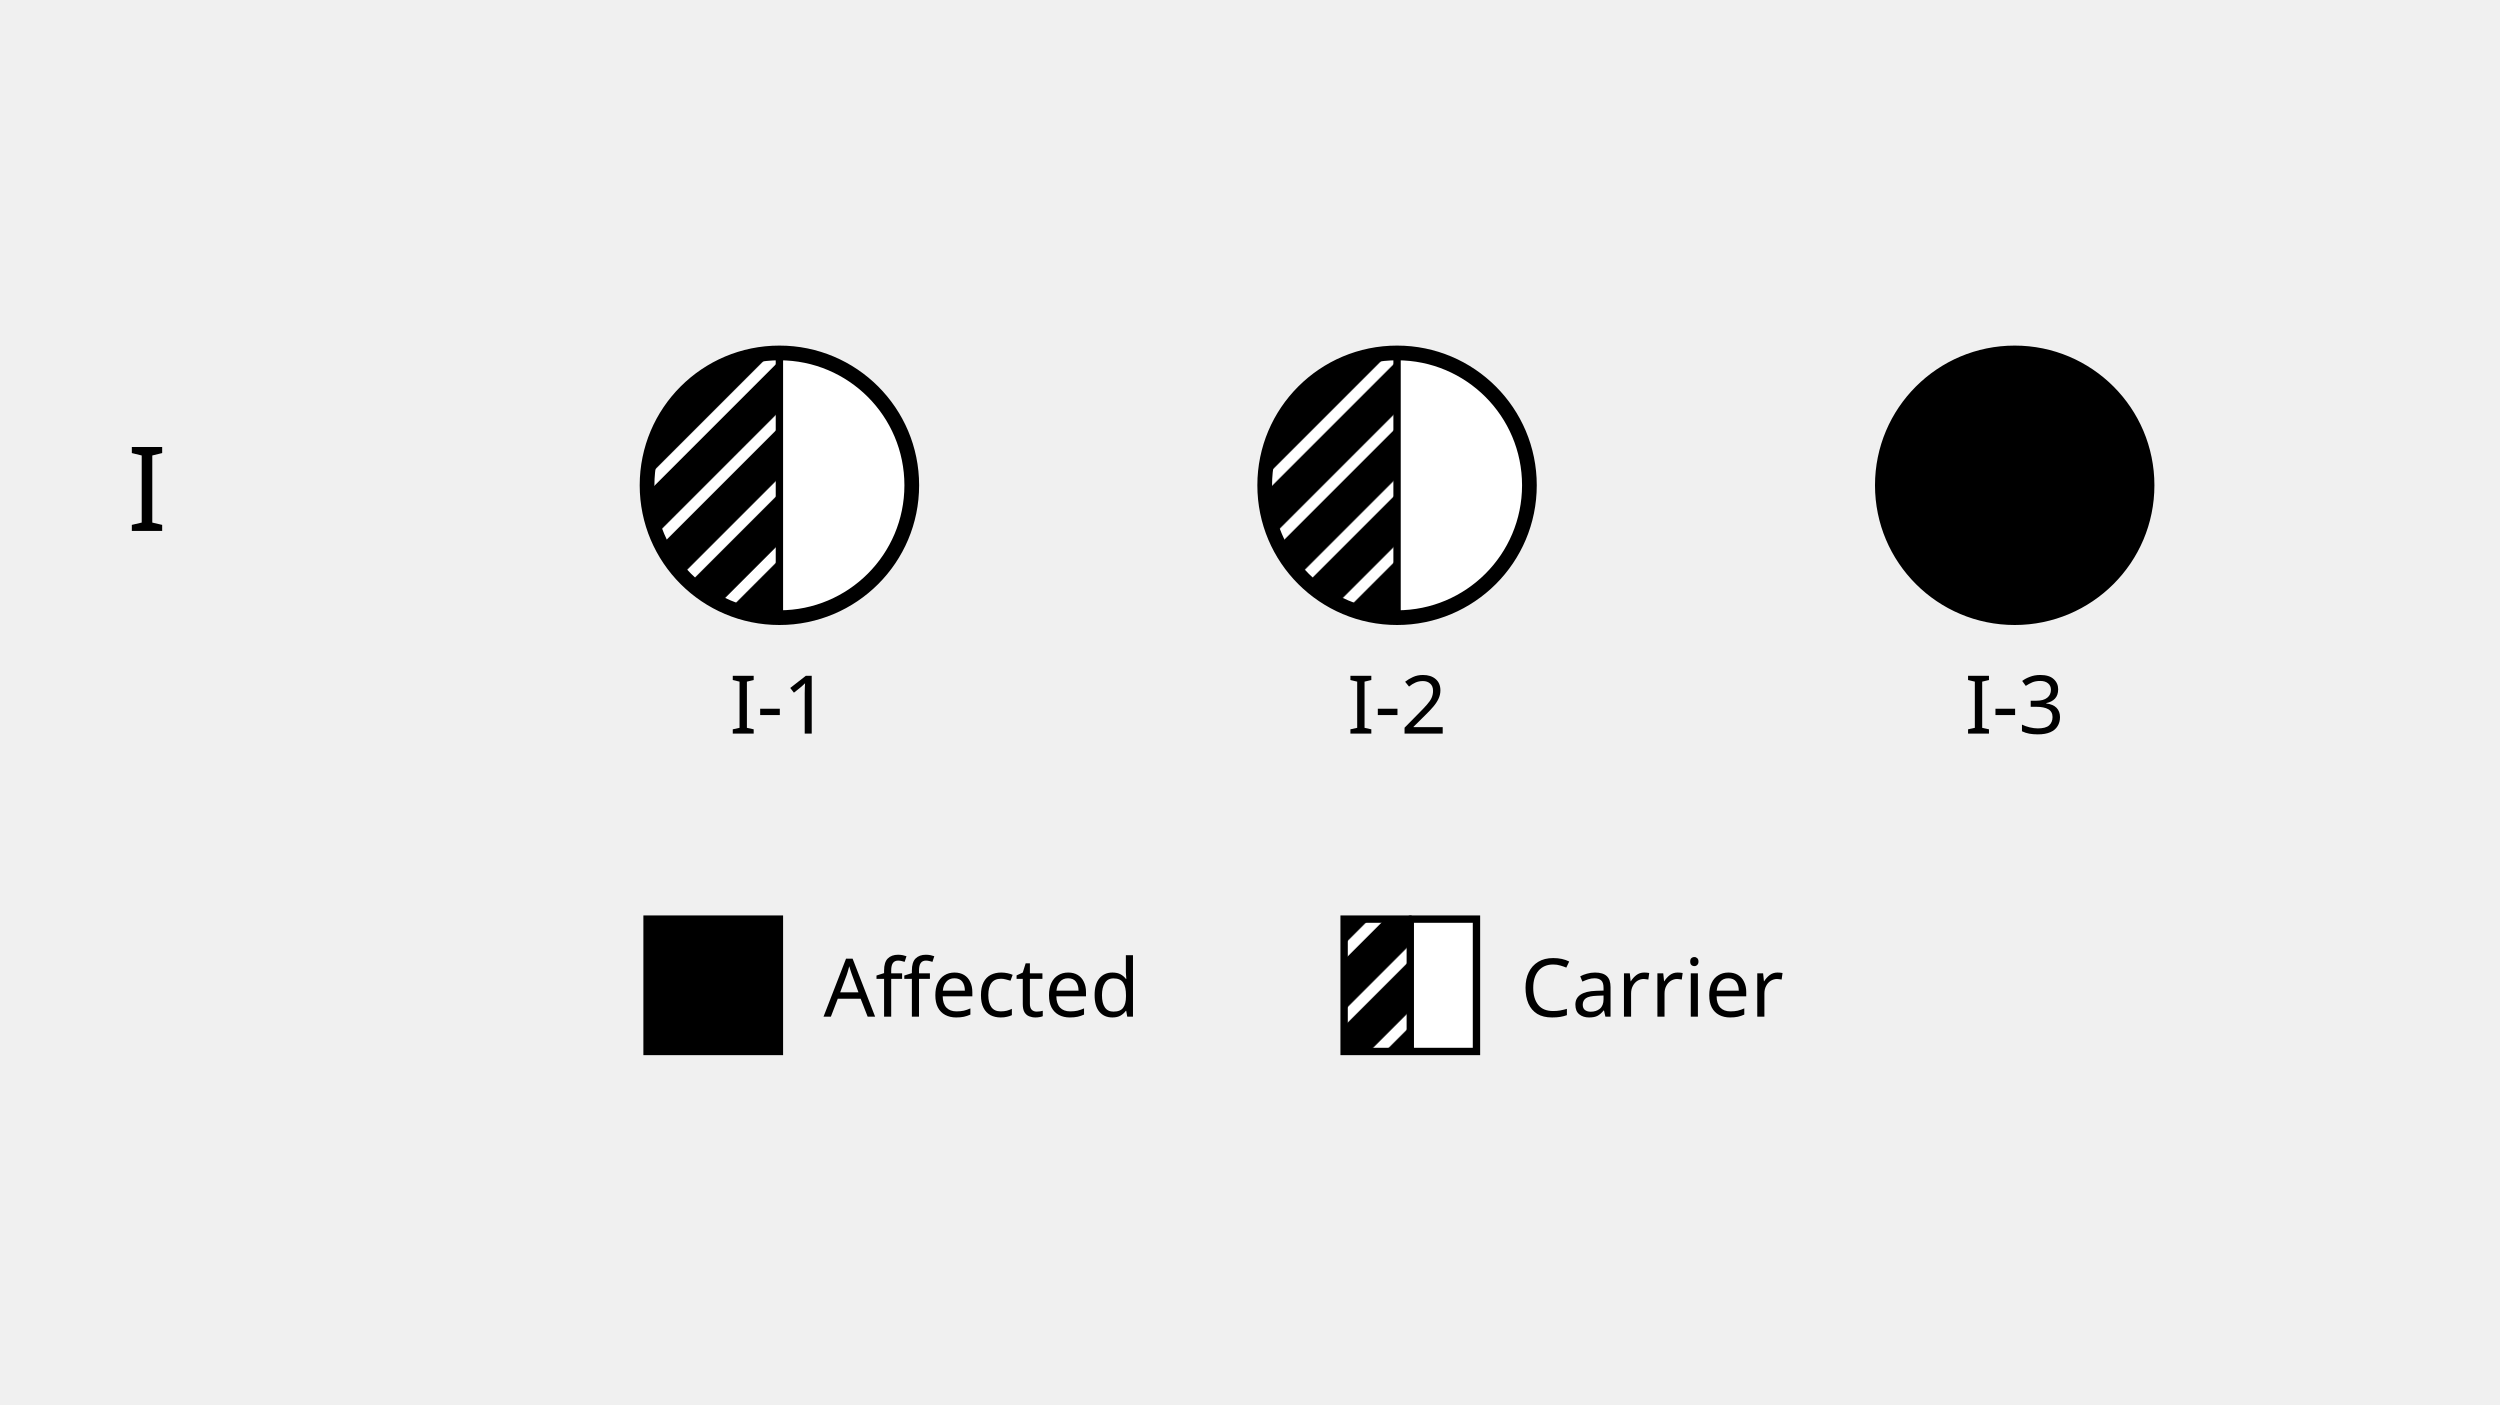
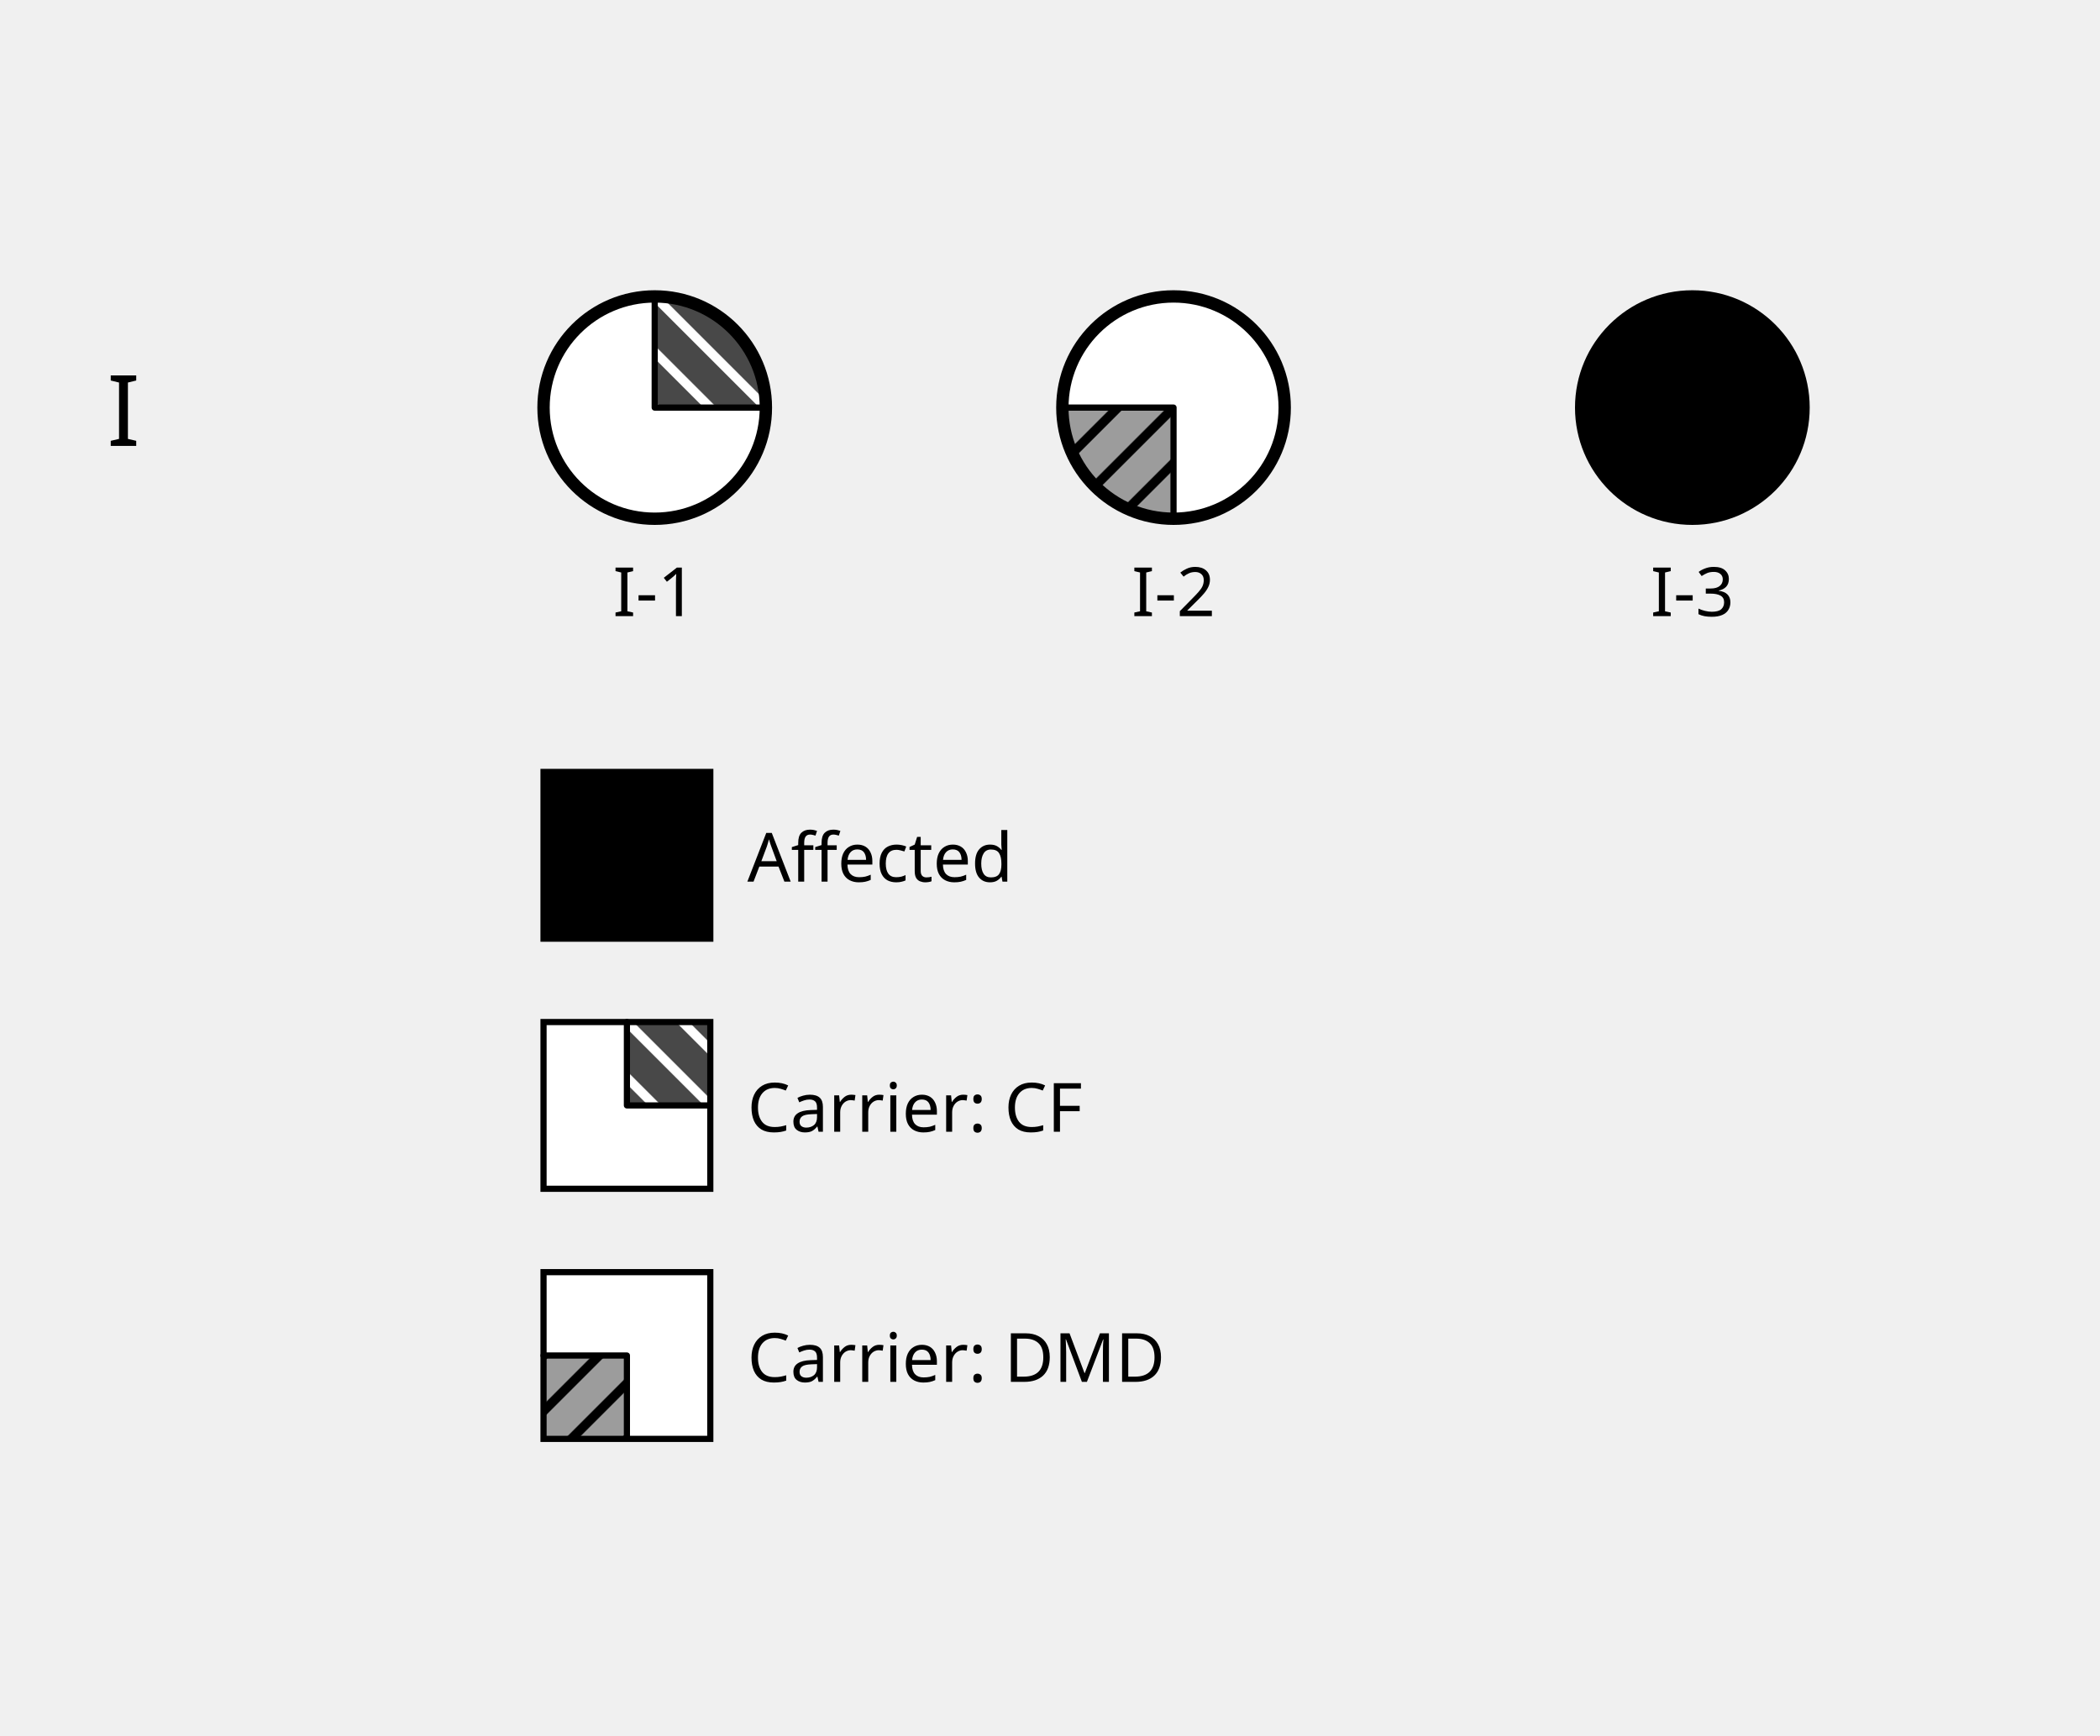
- <svg xmlns="http://www.w3.org/2000/svg" width="340" height="191" viewBox="0 0 340 191" class="pedigree" data-title="Carriers by inheritance: AR and X-linked alike under PARTITION_FILL, a dot for X-linked under INHERITANCE_GLYPH" data-conditions="[&quot;&quot;]">
+ <svg xmlns="http://www.w3.org/2000/svg" width="340" height="281" viewBox="0 0 340 281" class="pedigree" data-title="Carriers by inheritance: AR and X-linked alike under PARTITION_FILL, a dot for X-linked under INHERITANCE_GLYPH" data-conditions="[&quot;&quot;, &quot;CF&quot;, &quot;DMD&quot;]">
  <defs>
    <pattern id="fill-affected-0" class="fill-pattern" data-condition="0" data-status="affected" x="-180" y="-180" width="360" height="360" patternUnits="userSpaceOnUse">
      <rect class="tone" width="360" height="360" fill="#000000" />
    </pattern>
-     <pattern id="fill-carrier-0" class="fill-pattern" data-condition="0" data-status="carrier" x="-180" y="-180" width="360" height="360" patternUnits="userSpaceOnUse">
-       <rect class="tone" width="360" height="360" fill="#000000" />
-       <path class="hatch" d="M0,4.5L4.5,0M0,13.5L13.5,0M0,22.5L22.5,0M0,31.5L31.5,0M0,40.5L40.5,0M0,49.5L49.5,0M0,58.5L58.5,0M0,67.5L67.5,0M0,76.5L76.5,0M0,85.5L85.5,0M0,94.5L94.5,0M0,103.5L103.5,0M0,112.5L112.5,0M0,121.5L121.5,0M0,130.5L130.5,0M0,139.5L139.5,0M0,148.5L148.5,0M0,157.5L157.5,0M0,166.5L166.5,0M0,175.5L175.5,0M0,184.5L184.5,0M0,193.5L193.5,0M0,202.5L202.5,0M0,211.5L211.5,0M0,220.5L220.5,0M0,229.5L229.5,0M0,238.5L238.5,0M0,247.5L247.5,0M0,256.5L256.5,0M0,265.5L265.5,0M0,274.5L274.5,0M0,283.5L283.5,0M0,292.5L292.5,0M0,301.5L301.5,0M0,310.5L310.5,0M0,319.5L319.5,0M0,328.5L328.5,0M0,337.5L337.5,0M0,346.5L346.5,0M0,355.5L355.5,0M4.5,360L360,4.5M13.5,360L360,13.5M22.5,360L360,22.5M31.5,360L360,31.5M40.5,360L360,40.5M49.5,360L360,49.5M58.5,360L360,58.5M67.5,360L360,67.5M76.5,360L360,76.5M85.5,360L360,85.5M94.5,360L360,94.5M103.5,360L360,103.5M112.5,360L360,112.5M121.5,360L360,121.5M130.5,360L360,130.5M139.5,360L360,139.5M148.5,360L360,148.5M157.5,360L360,157.5M166.5,360L360,166.5M175.5,360L360,175.5M184.5,360L360,184.5M193.5,360L360,193.5M202.5,360L360,202.5M211.5,360L360,211.5M220.5,360L360,220.5M229.5,360L360,229.5M238.5,360L360,238.5M247.5,360L360,247.5M256.5,360L360,256.5M265.5,360L360,265.5M274.5,360L360,274.5M283.5,360L360,283.5M292.5,360L360,292.5M301.5,360L360,301.5M310.5,360L360,310.5M319.5,360L360,319.5M328.5,360L360,328.5M337.5,360L360,337.5M346.5,360L360,346.5M355.5,360L360,355.5" fill="none" stroke="#ffffff" stroke-width="1.5" />
+     <pattern id="fill-carrier-1" class="fill-pattern" data-condition="1" data-status="carrier" x="-180" y="-180" width="360" height="360" patternUnits="userSpaceOnUse">
+       <rect class="tone" width="360" height="360" fill="#484848" />
+       <path class="hatch" d="M0,355.5L4.5,360M0,346.5L13.5,360M0,337.5L22.5,360M0,328.5L31.5,360M0,319.5L40.5,360M0,310.5L49.5,360M0,301.5L58.5,360M0,292.5L67.5,360M0,283.5L76.5,360M0,274.5L85.5,360M0,265.5L94.5,360M0,256.5L103.5,360M0,247.5L112.5,360M0,238.5L121.5,360M0,229.5L130.5,360M0,220.5L139.5,360M0,211.5L148.5,360M0,202.5L157.5,360M0,193.5L166.5,360M0,184.5L175.5,360M0,175.5L184.5,360M0,166.5L193.5,360M0,157.5L202.5,360M0,148.5L211.5,360M0,139.5L220.5,360M0,130.5L229.5,360M0,121.5L238.5,360M0,112.5L247.5,360M0,103.5L256.5,360M0,94.5L265.5,360M0,85.5L274.5,360M0,76.5L283.5,360M0,67.5L292.5,360M0,58.5L301.5,360M0,49.5L310.5,360M0,40.5L319.5,360M0,31.5L328.5,360M0,22.5L337.5,360M0,13.5L346.5,360M0,4.5L355.5,360M4.5,0L360,355.5M13.5,0L360,346.5M22.5,0L360,337.5M31.5,0L360,328.5M40.5,0L360,319.5M49.5,0L360,310.5M58.5,0L360,301.5M67.5,0L360,292.5M76.5,0L360,283.5M85.5,0L360,274.5M94.5,0L360,265.5M103.5,0L360,256.5M112.5,0L360,247.5M121.5,0L360,238.5M130.5,0L360,229.5M139.5,0L360,220.5M148.5,0L360,211.5M157.5,0L360,202.5M166.5,0L360,193.5M175.5,0L360,184.5M184.5,0L360,175.5M193.5,0L360,166.5M202.5,0L360,157.5M211.5,0L360,148.5M220.5,0L360,139.5M229.5,0L360,130.5M238.5,0L360,121.5M247.5,0L360,112.5M256.5,0L360,103.5M265.5,0L360,94.5M274.5,0L360,85.5M283.5,0L360,76.5M292.5,0L360,67.5M301.5,0L360,58.5M310.5,0L360,49.5M319.5,0L360,40.5M328.5,0L360,31.5M337.5,0L360,22.5M346.5,0L360,13.5M355.5,0L360,4.5" fill="none" stroke="#ffffff" stroke-width="1.5" />
+     </pattern>
+     <pattern id="fill-carrier-2" class="fill-pattern" data-condition="2" data-status="carrier" x="-180" y="-180" width="360" height="360" patternUnits="userSpaceOnUse">
+       <rect class="tone" width="360" height="360" fill="#9c9c9c" />
+       <path class="hatch" d="M0,4.5L4.5,0M0,13.5L13.5,0M0,22.5L22.5,0M0,31.5L31.5,0M0,40.5L40.5,0M0,49.5L49.5,0M0,58.5L58.5,0M0,67.5L67.5,0M0,76.5L76.5,0M0,85.5L85.5,0M0,94.5L94.5,0M0,103.5L103.5,0M0,112.5L112.5,0M0,121.5L121.5,0M0,130.5L130.5,0M0,139.5L139.5,0M0,148.5L148.5,0M0,157.5L157.5,0M0,166.5L166.5,0M0,175.5L175.5,0M0,184.5L184.5,0M0,193.5L193.5,0M0,202.5L202.5,0M0,211.5L211.5,0M0,220.5L220.5,0M0,229.5L229.5,0M0,238.5L238.5,0M0,247.5L247.5,0M0,256.5L256.5,0M0,265.5L265.5,0M0,274.5L274.5,0M0,283.5L283.5,0M0,292.5L292.5,0M0,301.5L301.5,0M0,310.5L310.5,0M0,319.5L319.5,0M0,328.5L328.5,0M0,337.5L337.5,0M0,346.5L346.5,0M0,355.5L355.5,0M4.5,360L360,4.5M13.5,360L360,13.5M22.5,360L360,22.5M31.5,360L360,31.5M40.5,360L360,40.5M49.5,360L360,49.5M58.5,360L360,58.5M67.5,360L360,67.5M76.5,360L360,76.5M85.5,360L360,85.5M94.5,360L360,94.5M103.5,360L360,103.5M112.5,360L360,112.5M121.5,360L360,121.5M130.5,360L360,130.5M139.5,360L360,139.5M148.5,360L360,148.5M157.5,360L360,157.5M166.5,360L360,166.5M175.5,360L360,175.5M184.5,360L360,184.5M193.5,360L360,193.5M202.5,360L360,202.5M211.5,360L360,211.5M220.5,360L360,220.5M229.5,360L360,229.5M238.5,360L360,238.5M247.5,360L360,247.5M256.5,360L360,256.5M265.5,360L360,265.5M274.5,360L360,274.5M283.5,360L360,283.5M292.5,360L360,292.5M301.5,360L360,301.5M310.5,360L360,310.5M319.5,360L360,319.5M328.5,360L360,328.5M337.5,360L360,337.5M346.5,360L360,346.5M355.5,360L360,355.5" fill="none" stroke="#000000" stroke-width="1.5" />
    </pattern>
  </defs>
  <g class="generation" data-generation="1">
    <text x="20" y="66" font-family="sans-serif" font-size="16" fill="#000000" text-anchor="middle" dominant-baseline="central">I</text>
  </g>
-   <g id="ind-I-1" class="individual carrier" data-position="I-1" data-generation="1" data-index="1" data-gender="woman" data-condition-0="carrier">
+   <g id="ind-I-1" class="individual carrier" data-position="I-1" data-generation="1" data-index="1" data-gender="woman" data-condition-1="carrier">
    <circle class="backing" cx="106" cy="66" r="18" fill="#ffffff" />
    <clipPath id="clip-I-1">
      <circle cx="-4.5" cy="0" r="18" fill="none" />
    </clipPath>
-     <rect class="fill" data-condition="0" data-status="carrier" x="-22.5" y="-18" width="18" height="36" transform="translate(110.5 66)" fill="url(#fill-carrier-0)" clip-path="url(#clip-I-1)" />
-     <path class="divider" d="M106,84L106,66L106,48L106,66" fill="none" stroke="#000000" stroke-width="1" stroke-linejoin="round" />
+     <rect class="fill" data-condition="1" data-status="carrier" x="-4.5" y="-18" width="18" height="18" transform="translate(110.5 66)" fill="url(#fill-carrier-1)" clip-path="url(#clip-I-1)" />
+     <path class="divider" d="M124,66L106,66L106,48L106,66" fill="none" stroke="#000000" stroke-width="1" stroke-linejoin="round" />
    <circle class="symbol" cx="106" cy="66" r="18" fill="none" stroke="#000000" stroke-width="2" />
    <text class="label" x="106" y="95.5" font-family="sans-serif" font-size="11" fill="#000000" text-anchor="middle" dominant-baseline="central">I-1</text>
    <rect class="hit" x="88" y="48" width="36" height="53" fill="none" pointer-events="all" />
  </g>
-   <g id="ind-I-2" class="individual carrier" data-position="I-2" data-generation="1" data-index="2" data-gender="woman" data-condition-0="carrier">
+   <g id="ind-I-2" class="individual carrier" data-position="I-2" data-generation="1" data-index="2" data-gender="woman" data-condition-2="carrier">
    <circle class="backing" cx="190" cy="66" r="18" fill="#ffffff" />
    <clipPath id="clip-I-2">
      <circle cx="-4.5" cy="0" r="18" fill="none" />
    </clipPath>
-     <rect class="fill" data-condition="0" data-status="carrier" x="-22.5" y="-18" width="18" height="36" transform="translate(194.5 66)" fill="url(#fill-carrier-0)" clip-path="url(#clip-I-2)" />
-     <path class="divider" d="M190,84L190,66L190,48L190,66" fill="none" stroke="#000000" stroke-width="1" stroke-linejoin="round" />
+     <rect class="fill" data-condition="2" data-status="carrier" x="-22.5" y="0" width="18" height="18" transform="translate(194.5 66)" fill="url(#fill-carrier-2)" clip-path="url(#clip-I-2)" />
+     <path class="divider" d="M190,84L190,66L172,66L190,66" fill="none" stroke="#000000" stroke-width="1" stroke-linejoin="round" />
    <circle class="symbol" cx="190" cy="66" r="18" fill="none" stroke="#000000" stroke-width="2" />
    <text class="label" x="190" y="95.5" font-family="sans-serif" font-size="11" fill="#000000" text-anchor="middle" dominant-baseline="central">I-2</text>
    <rect class="hit" x="172" y="48" width="36" height="53" fill="none" pointer-events="all" />
  </g>
  <g id="ind-I-3" class="individual affected" data-position="I-3" data-generation="1" data-index="3" data-gender="woman" data-condition-0="affected">
    <circle class="backing" cx="274" cy="66" r="18" fill="#ffffff" />
    <circle class="fill" data-condition="0" data-status="affected" transform="translate(278.5 66)" cx="-4.5" cy="0" r="18" fill="url(#fill-affected-0)" />
    <circle class="symbol" cx="274" cy="66" r="18" fill="none" stroke="#000000" stroke-width="2" />
    <text class="label" x="274" y="95.5" font-family="sans-serif" font-size="11" fill="#000000" text-anchor="middle" dominant-baseline="central">I-3</text>
    <rect class="hit" x="256" y="48" width="36" height="53" fill="none" pointer-events="all" />
  </g>
  <g id="key" class="key">
    <g id="key-affected-0" class="key-entry" data-condition="0" data-status="affected">
-       <rect class="swatch" x="-9" y="-9" width="18" height="18" transform="translate(97 134)" fill="url(#fill-affected-0)" stroke="#000000" stroke-width="1" />
-       <text class="key-label" x="112" y="134" font-family="sans-serif" font-size="11" fill="#000000" text-anchor="start" dominant-baseline="central">Affected</text>
+       <rect class="swatch" x="-13.5" y="-13.5" width="27" height="27" transform="translate(101.5 138.5)" fill="url(#fill-affected-0)" stroke="#000000" stroke-width="1" />
+       <text class="key-label" x="121" y="138.5" font-family="sans-serif" font-size="11" fill="#000000" text-anchor="start" dominant-baseline="central">Affected</text>
    </g>
-     <g id="key-carrier-0" class="key-entry" data-condition="0" data-status="carrier">
-       <rect class="swatch-backing" x="-9" y="-9" width="18" height="18" transform="translate(191.8 134)" fill="#ffffff" />
-       <clipPath id="key-clip-carrier-0">
-         <rect x="-9" y="-9" width="18" height="18" />
+     <g id="key-carrier-1" class="key-entry" data-condition="1" data-status="carrier">
+       <rect class="swatch-backing" x="-13.5" y="-13.5" width="27" height="27" transform="translate(101.5 179)" fill="#ffffff" />
+       <clipPath id="key-clip-carrier-1">
+         <rect x="-13.5" y="-13.5" width="27" height="27" />
      </clipPath>
-       <rect class="swatch" data-condition="0" data-status="carrier" x="-9" y="-9" width="9" height="18" transform="translate(191.8 134)" fill="url(#fill-carrier-0)" clip-path="url(#key-clip-carrier-0)" />
-       <path class="divider" d="M191.8,143L191.8,134L191.8,125L191.8,134" fill="none" stroke="#000000" stroke-width="1" stroke-linejoin="round" />
-       <rect class="swatch-outline" x="-9" y="-9" width="18" height="18" transform="translate(191.8 134)" fill="none" stroke="#000000" stroke-width="1" />
-       <text class="key-label" x="206.8" y="134" font-family="sans-serif" font-size="11" fill="#000000" text-anchor="start" dominant-baseline="central">Carrier</text>
+       <rect class="swatch" data-condition="1" data-status="carrier" x="0" y="-13.5" width="13.5" height="13.5" transform="translate(101.5 179)" fill="url(#fill-carrier-1)" clip-path="url(#key-clip-carrier-1)" />
+       <path class="divider" d="M115,179L101.5,179L101.5,165.5L101.5,179" fill="none" stroke="#000000" stroke-width="1" stroke-linejoin="round" />
+       <rect class="swatch-outline" x="-13.5" y="-13.5" width="27" height="27" transform="translate(101.5 179)" fill="none" stroke="#000000" stroke-width="1" />
+       <text class="key-label" x="121" y="179" font-family="sans-serif" font-size="11" fill="#000000" text-anchor="start" dominant-baseline="central">Carrier: CF</text>
+     </g>
+     <g id="key-carrier-2" class="key-entry" data-condition="2" data-status="carrier">
+       <rect class="swatch-backing" x="-13.5" y="-13.5" width="27" height="27" transform="translate(101.5 219.5)" fill="#ffffff" />
+       <clipPath id="key-clip-carrier-2">
+         <rect x="-13.5" y="-13.5" width="27" height="27" />
+       </clipPath>
+       <rect class="swatch" data-condition="2" data-status="carrier" x="-13.5" y="0" width="13.5" height="13.5" transform="translate(101.5 219.5)" fill="url(#fill-carrier-2)" clip-path="url(#key-clip-carrier-2)" />
+       <path class="divider" d="M101.5,233L101.5,219.5L88,219.5L101.5,219.5" fill="none" stroke="#000000" stroke-width="1" stroke-linejoin="round" />
+       <rect class="swatch-outline" x="-13.5" y="-13.5" width="27" height="27" transform="translate(101.5 219.5)" fill="none" stroke="#000000" stroke-width="1" />
+       <text class="key-label" x="121" y="219.5" font-family="sans-serif" font-size="11" fill="#000000" text-anchor="start" dominant-baseline="central">Carrier: DMD</text>
    </g>
  </g>
</svg>
